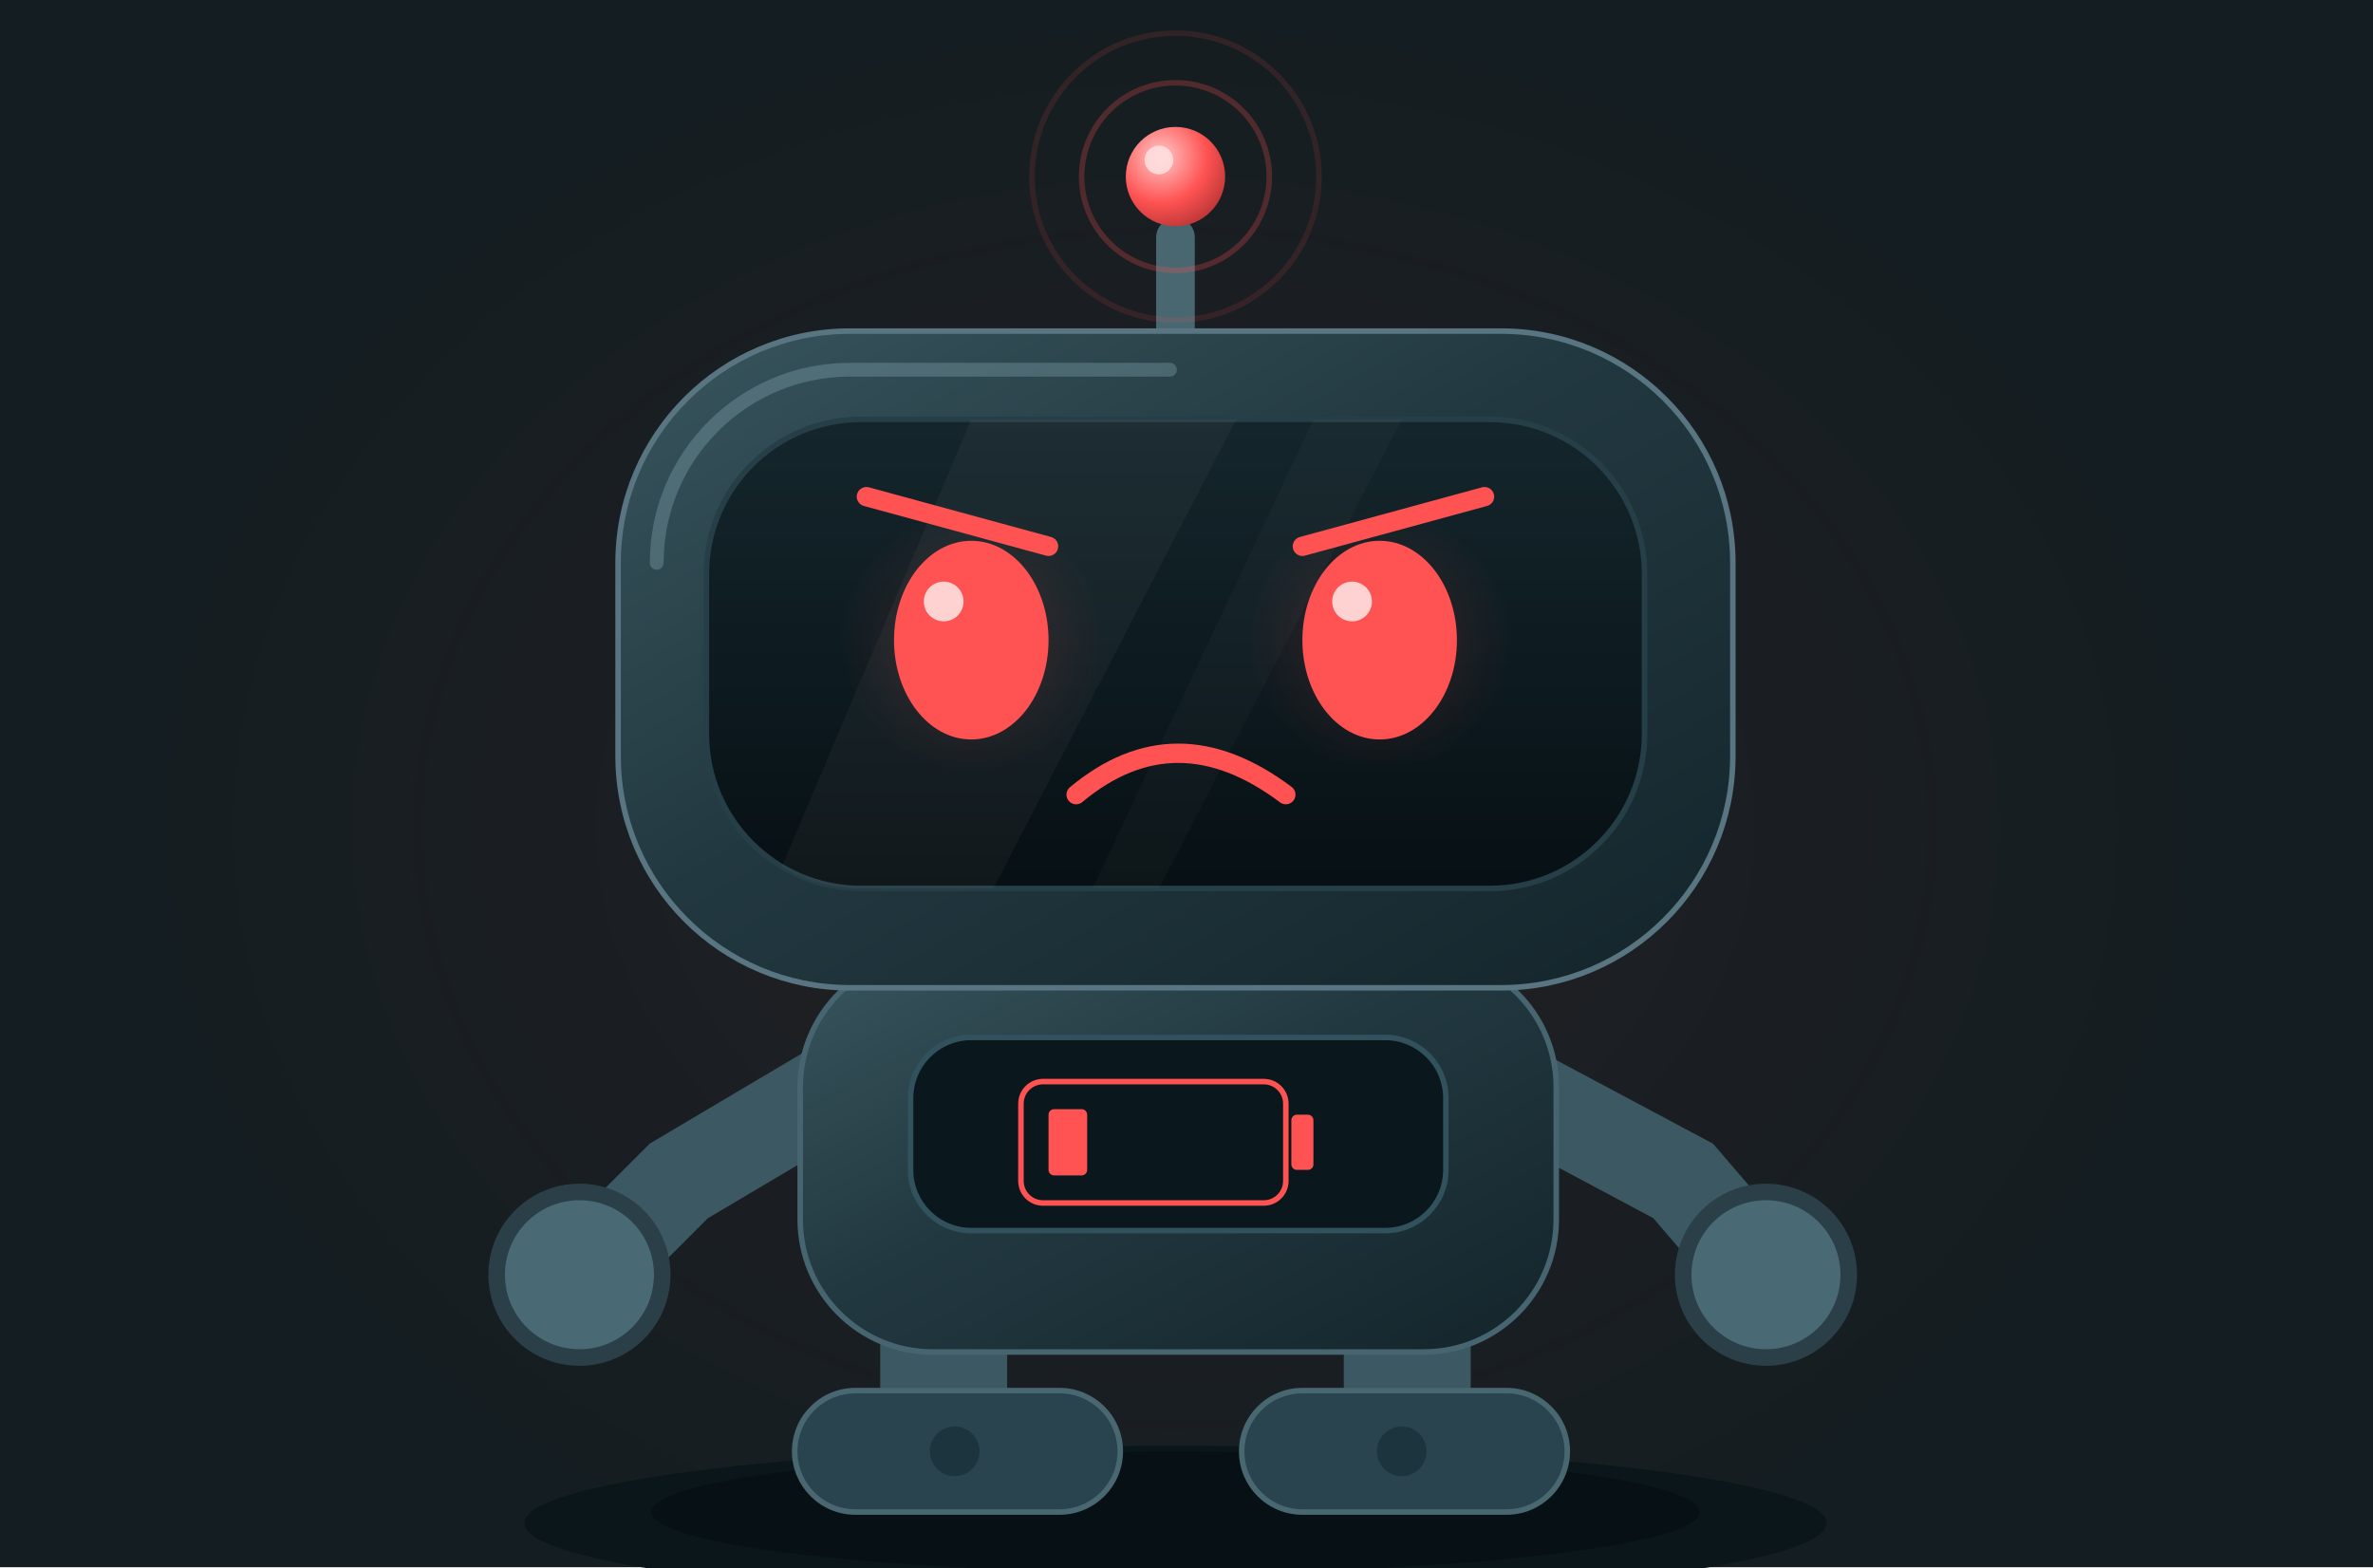
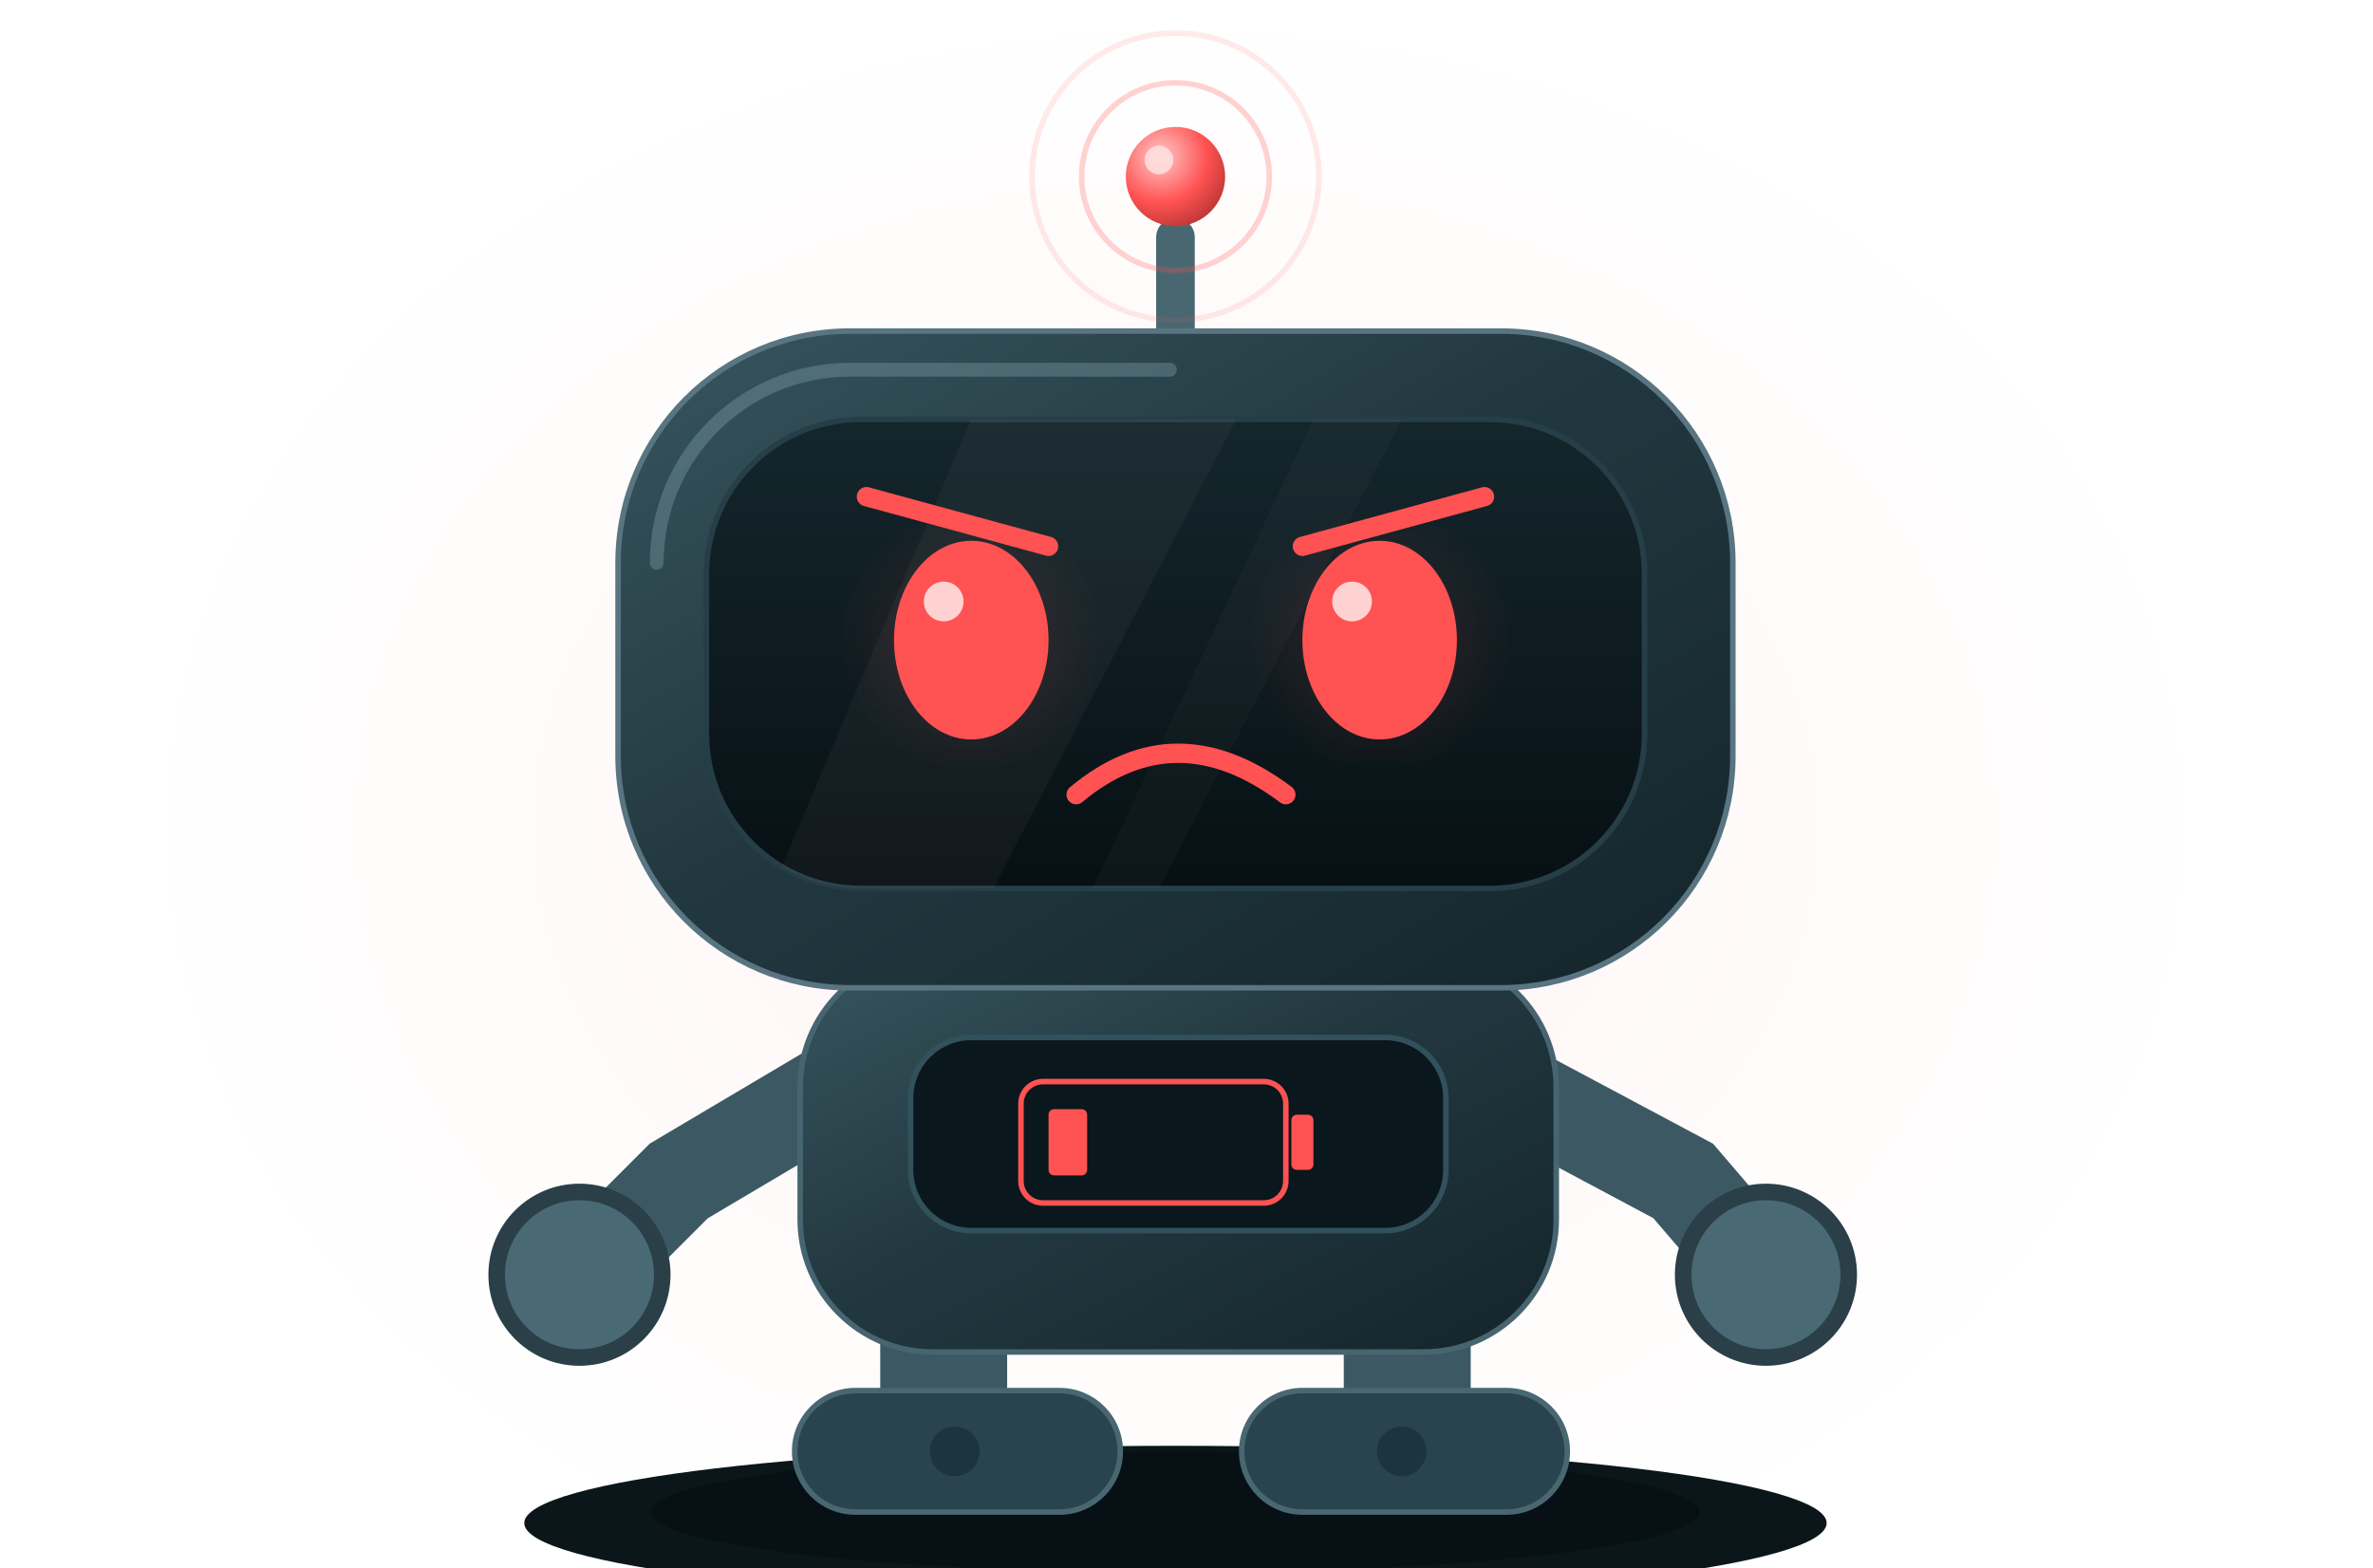
<svg xmlns="http://www.w3.org/2000/svg" width="430" height="284" viewBox="0 0 430 284">
  <defs>
    <linearGradient id="shell" x1="0" y1="0" x2="1" y2="1">
      <stop stop-color="#38555E" />
      <stop offset=".45" stop-color="#223840" />
      <stop offset="1" stop-color="#14252B" />
    </linearGradient>
    <linearGradient id="visor" x1="0" y1="0" x2="0" y2="1">
      <stop stop-color="#14262C" />
      <stop offset="1" stop-color="#071014" />
    </linearGradient>
    <radialGradient id="glow">
      <stop stop-color="#FF5252" stop-opacity=".07" />
      <stop offset=".55" stop-color="#FF5252" stop-opacity=".03" />
      <stop offset="1" stop-color="#FF5252" stop-opacity="0" />
    </radialGradient>
    <radialGradient id="eg">
      <stop stop-color="#FF5252" stop-opacity=".17" />
      <stop offset="1" stop-color="#FF5252" stop-opacity="0" />
    </radialGradient>
    <radialGradient id="ant" cx=".35" cy=".3" r=".85">
      <stop stop-color="#FFC9C9" />
      <stop offset=".55" stop-color="#FF5252" />
      <stop offset="1" stop-color="#A82E2E" />
    </radialGradient>
    <clipPath id="vc">
      <rect x="148" y="166" width="170" height="85" rx="28" />
    </clipPath>
  </defs>
-   <rect width="430" height="284" fill="#141D21" />
  <g font-family="Segoe UI, Arial, sans-serif" transform="translate(-20 -90)">
    <ellipse cx="233" cy="240" rx="190" ry="150" fill="url(#glow)" />
    <ellipse cx="233" cy="366" rx="118" ry="14" fill="#0B161B" />
    <ellipse cx="233" cy="364" rx="95" ry="11" fill="#071014" />
    <path d="M170 288 L143 304 L128 319 M295 288 L325 304 L337 318" fill="none" stroke="#3C5963" stroke-width="17" stroke-linecap="round" />
    <circle cx="125" cy="321" r="15" fill="#496A74" stroke="#2A3F47" stroke-width="3" />
    <circle cx="340" cy="321" r="15" fill="#496A74" stroke="#2A3F47" stroke-width="3" />
    <path d="M191 318 V349 M275 318 V349" stroke="#3C5963" stroke-width="23" stroke-linecap="round" />
    <rect x="164" y="342" width="59" height="22" rx="11" fill="#29444E" stroke="#496771" />
    <rect x="245" y="342" width="59" height="22" rx="11" fill="#29444E" stroke="#496771" />
    <circle cx="193" cy="353" r="4.5" fill="#1B343D" />
    <circle cx="274" cy="353" r="4.5" fill="#1B343D" />
    <rect x="165" y="263" width="137" height="72" rx="24" fill="url(#shell)" stroke="#476570" />
    <rect x="185" y="278" width="97" height="35" rx="11" fill="#0A171C" stroke="#31515C" />
    <rect x="205" y="286" width="48" height="22" rx="4" fill="none" stroke="#FF5252" />
    <rect x="254" y="292" width="4" height="10" rx="1" fill="#FF5252" />
    <rect x="210" y="291" width="7" height="12" rx="1" fill="#FF5252" />
    <path d="M233 154 V133" stroke="#496771" stroke-width="7" stroke-linecap="round" />
    <circle cx="233" cy="122" r="26" fill="none" stroke="#FF5252" stroke-opacity=".12" />
    <circle cx="233" cy="122" r="17" fill="none" stroke="#FF5252" stroke-opacity=".25" />
    <circle cx="233" cy="122" r="9" fill="url(#ant)" />
    <circle cx="230" cy="119" r="2.6" fill="#FFE0E0" opacity=".85" />
    <rect x="132" y="150" width="202" height="119" rx="42" fill="url(#shell)" stroke="#587581" />
    <path d="M139 192 A35 35 0 0 1 174 157 L232 157" fill="none" stroke="#9FC3CD" stroke-opacity=".28" stroke-width="2.5" stroke-linecap="round" />
    <rect x="148" y="166" width="170" height="85" rx="28" fill="url(#visor)" stroke="#263E47" />
    <polygon points="196,166 244,166 200,251 160,251" fill="#E8CDCD" opacity=".045" clip-path="url(#vc)" />
    <polygon points="258,166 274,166 230,251 218,251" fill="#E8CDCD" opacity=".03" clip-path="url(#vc)" />
    <circle cx="196" cy="206" r="24" fill="url(#eg)" />
    <circle cx="270" cy="206" r="24" fill="url(#eg)" />
    <ellipse cx="196" cy="206" rx="14" ry="18" fill="#FF5252" />
    <ellipse cx="270" cy="206" rx="14" ry="18" fill="#FF5252" />
    <circle cx="191" cy="199" r="3.6" fill="#FFE0E0" opacity=".9" />
    <circle cx="265" cy="199" r="3.6" fill="#FFE0E0" opacity=".9" />
    <path d="M177 180 L210 189 M256 189 L289 180" fill="none" stroke="#FF5252" stroke-width="3.5" stroke-linecap="round" />
    <path d="M215 234 Q233 219 253 234" stroke="#FF5252" stroke-width="3.5" stroke-linecap="round" fill="none" />
  </g>
</svg>
